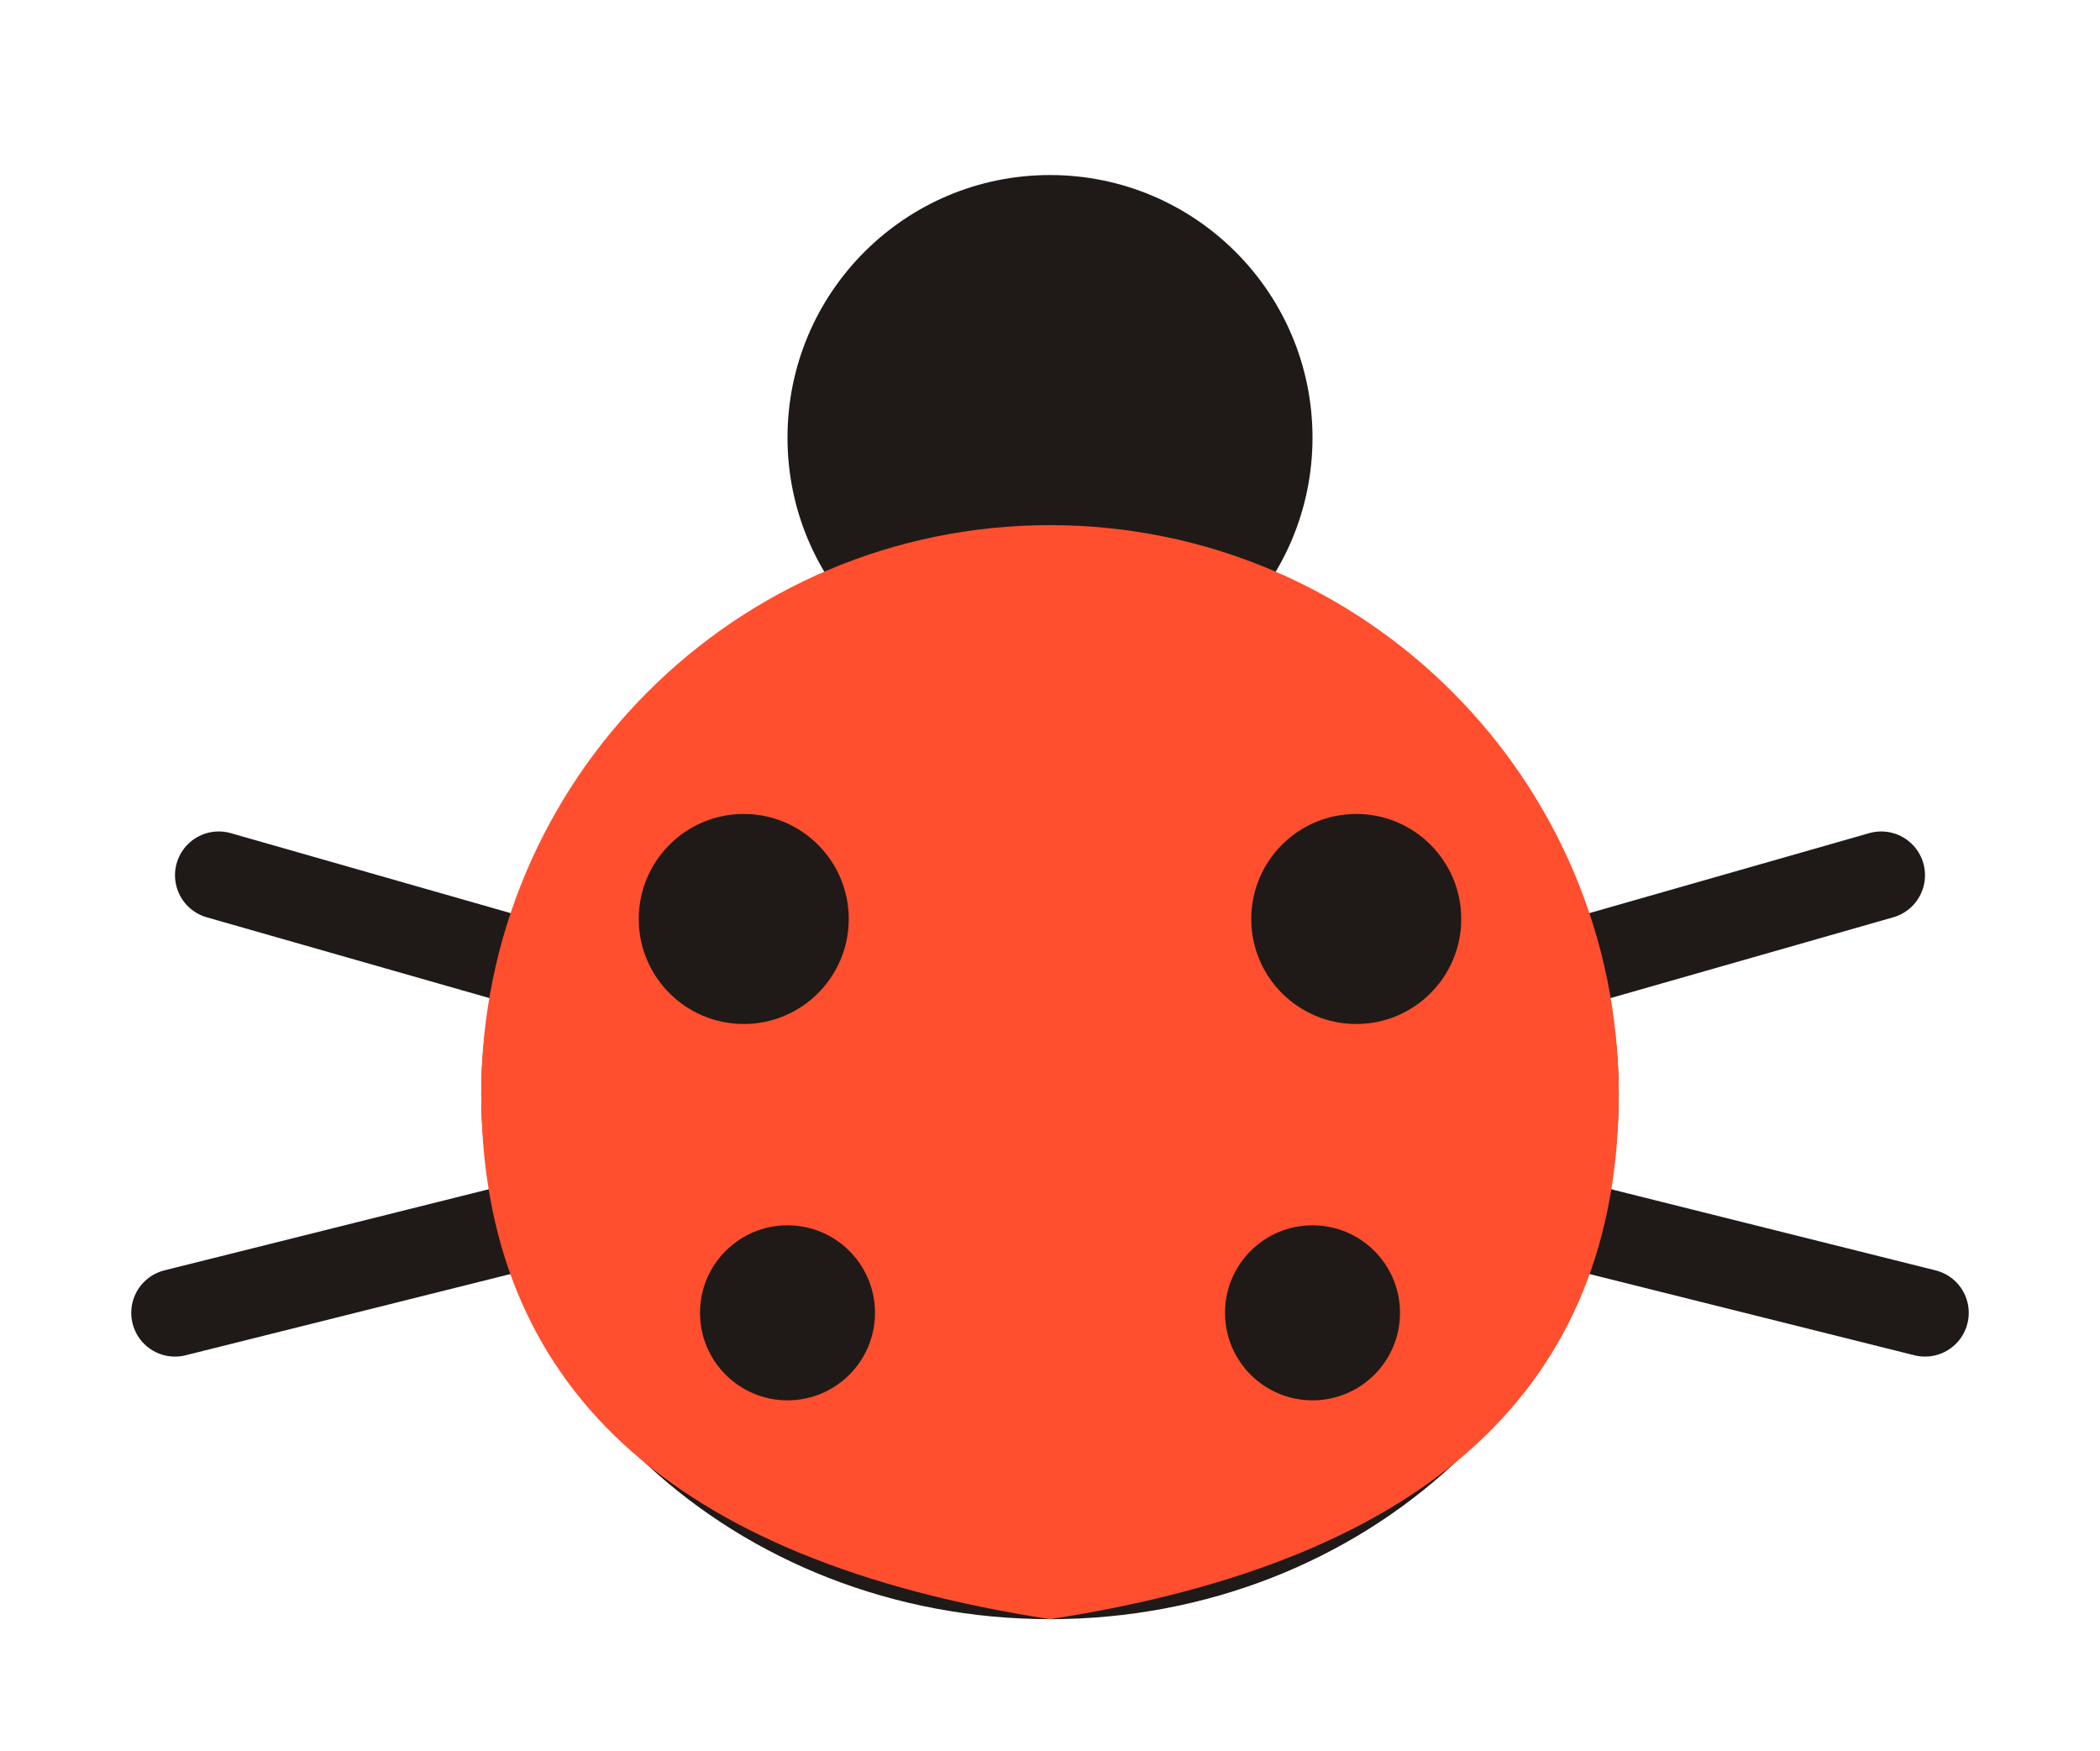
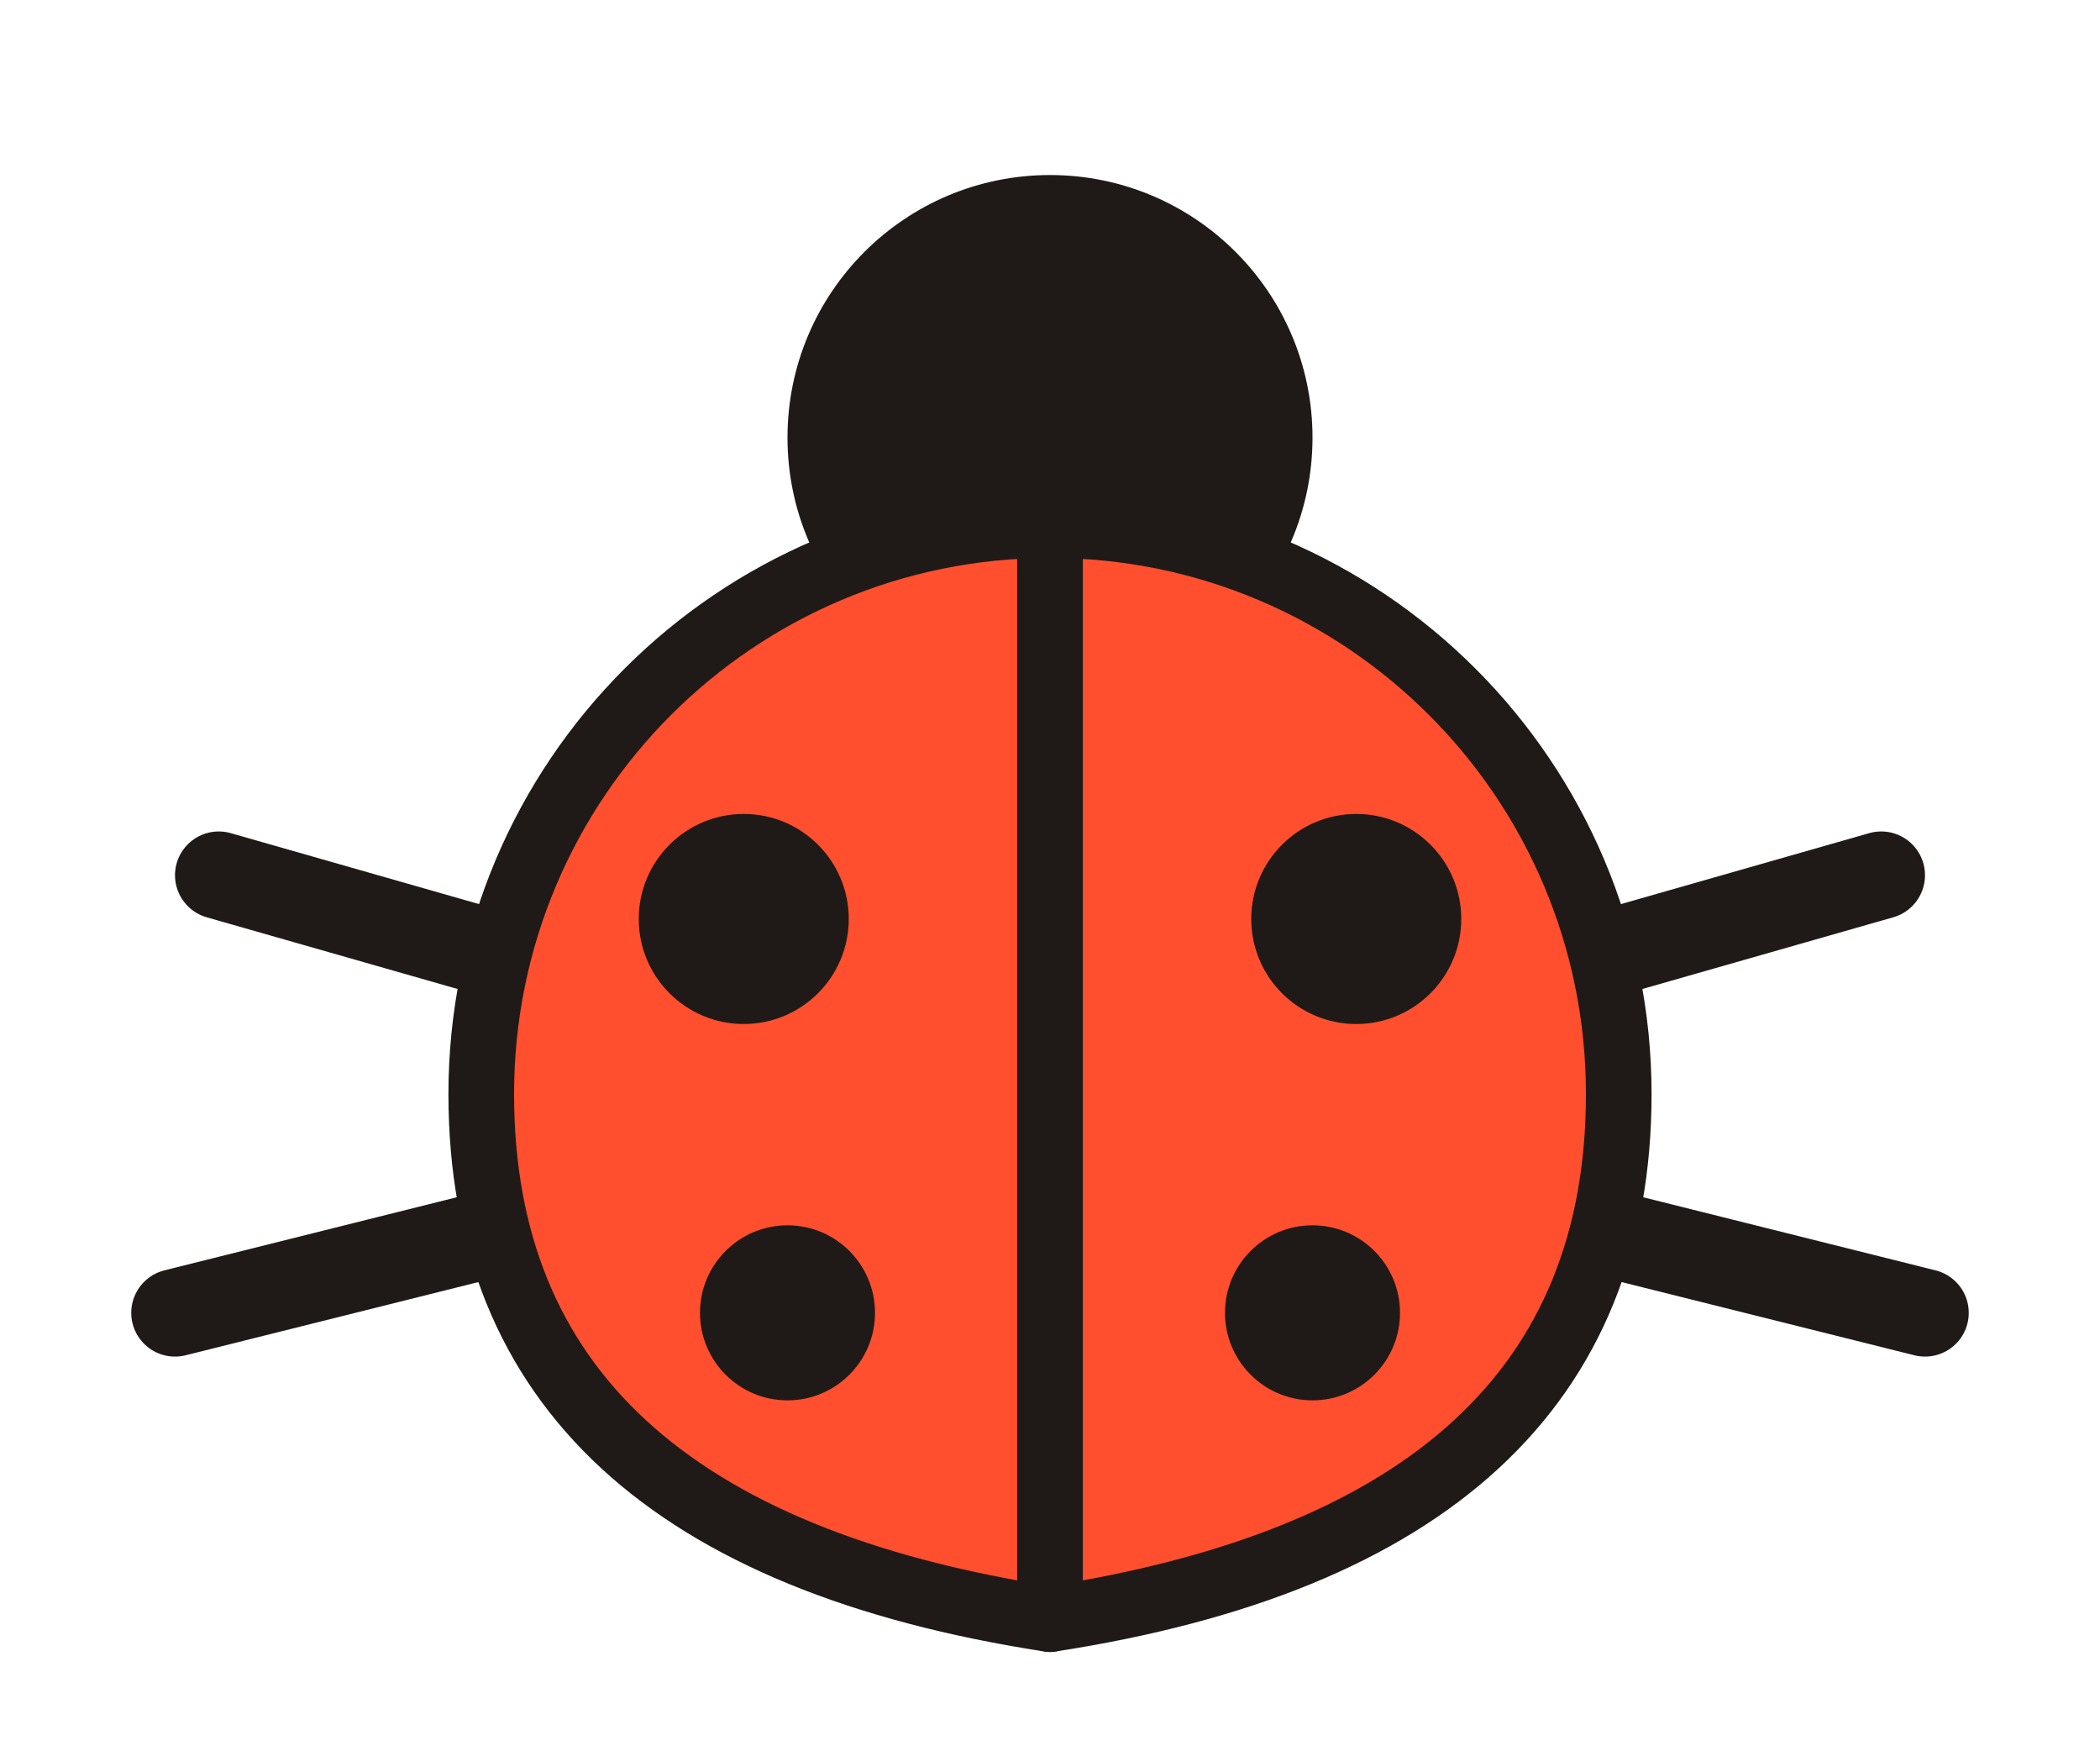
<svg xmlns="http://www.w3.org/2000/svg" width="48" height="40" viewBox="0 0 48 40" fill="none">
  <g id="pattes">
    <path d="M12 22 L5 20 M12 28 L4 30 M36 22 L43 20 M36 28 L44 30" stroke="#1F1A17" stroke-width="2" stroke-linecap="round" />
  </g>
  <g id="corps">
    <ellipse cx="24" cy="25" rx="13" ry="12" fill="#1F1A17" />
  </g>
  <g id="tete">
    <circle cx="24" cy="10" r="6" fill="#1F1A17" />
  </g>
  <g id="elytre-gauche">
-     <path d="M24 12 A13 13 0 0 0 11 25 Q11 35 24 37 Z" fill="#FF4F2E" />
+     <path d="M24 12 A13 13 0 0 0 11 25 Q11 35 24 37 Z" fill="#FF4F2E" stroke="#1F1A17" stroke-width="1.5" stroke-linejoin="round" vector-effect="non-scaling-stroke" />
    <circle cx="17" cy="21" r="2.4" fill="#1F1A17" />
    <circle cx="18" cy="30" r="2" fill="#1F1A17" />
  </g>
  <g id="elytre-droite">
-     <path d="M24 12 A13 13 0 0 1 37 25 Q37 35 24 37 Z" fill="#FF4F2E" />
+     <path d="M24 12 A13 13 0 0 1 37 25 Q37 35 24 37 Z" fill="#FF4F2E" stroke="#1F1A17" stroke-width="1.5" stroke-linejoin="round" vector-effect="non-scaling-stroke" />
    <circle cx="31" cy="21" r="2.4" fill="#1F1A17" />
    <circle cx="30" cy="30" r="2" fill="#1F1A17" />
  </g>
</svg>
